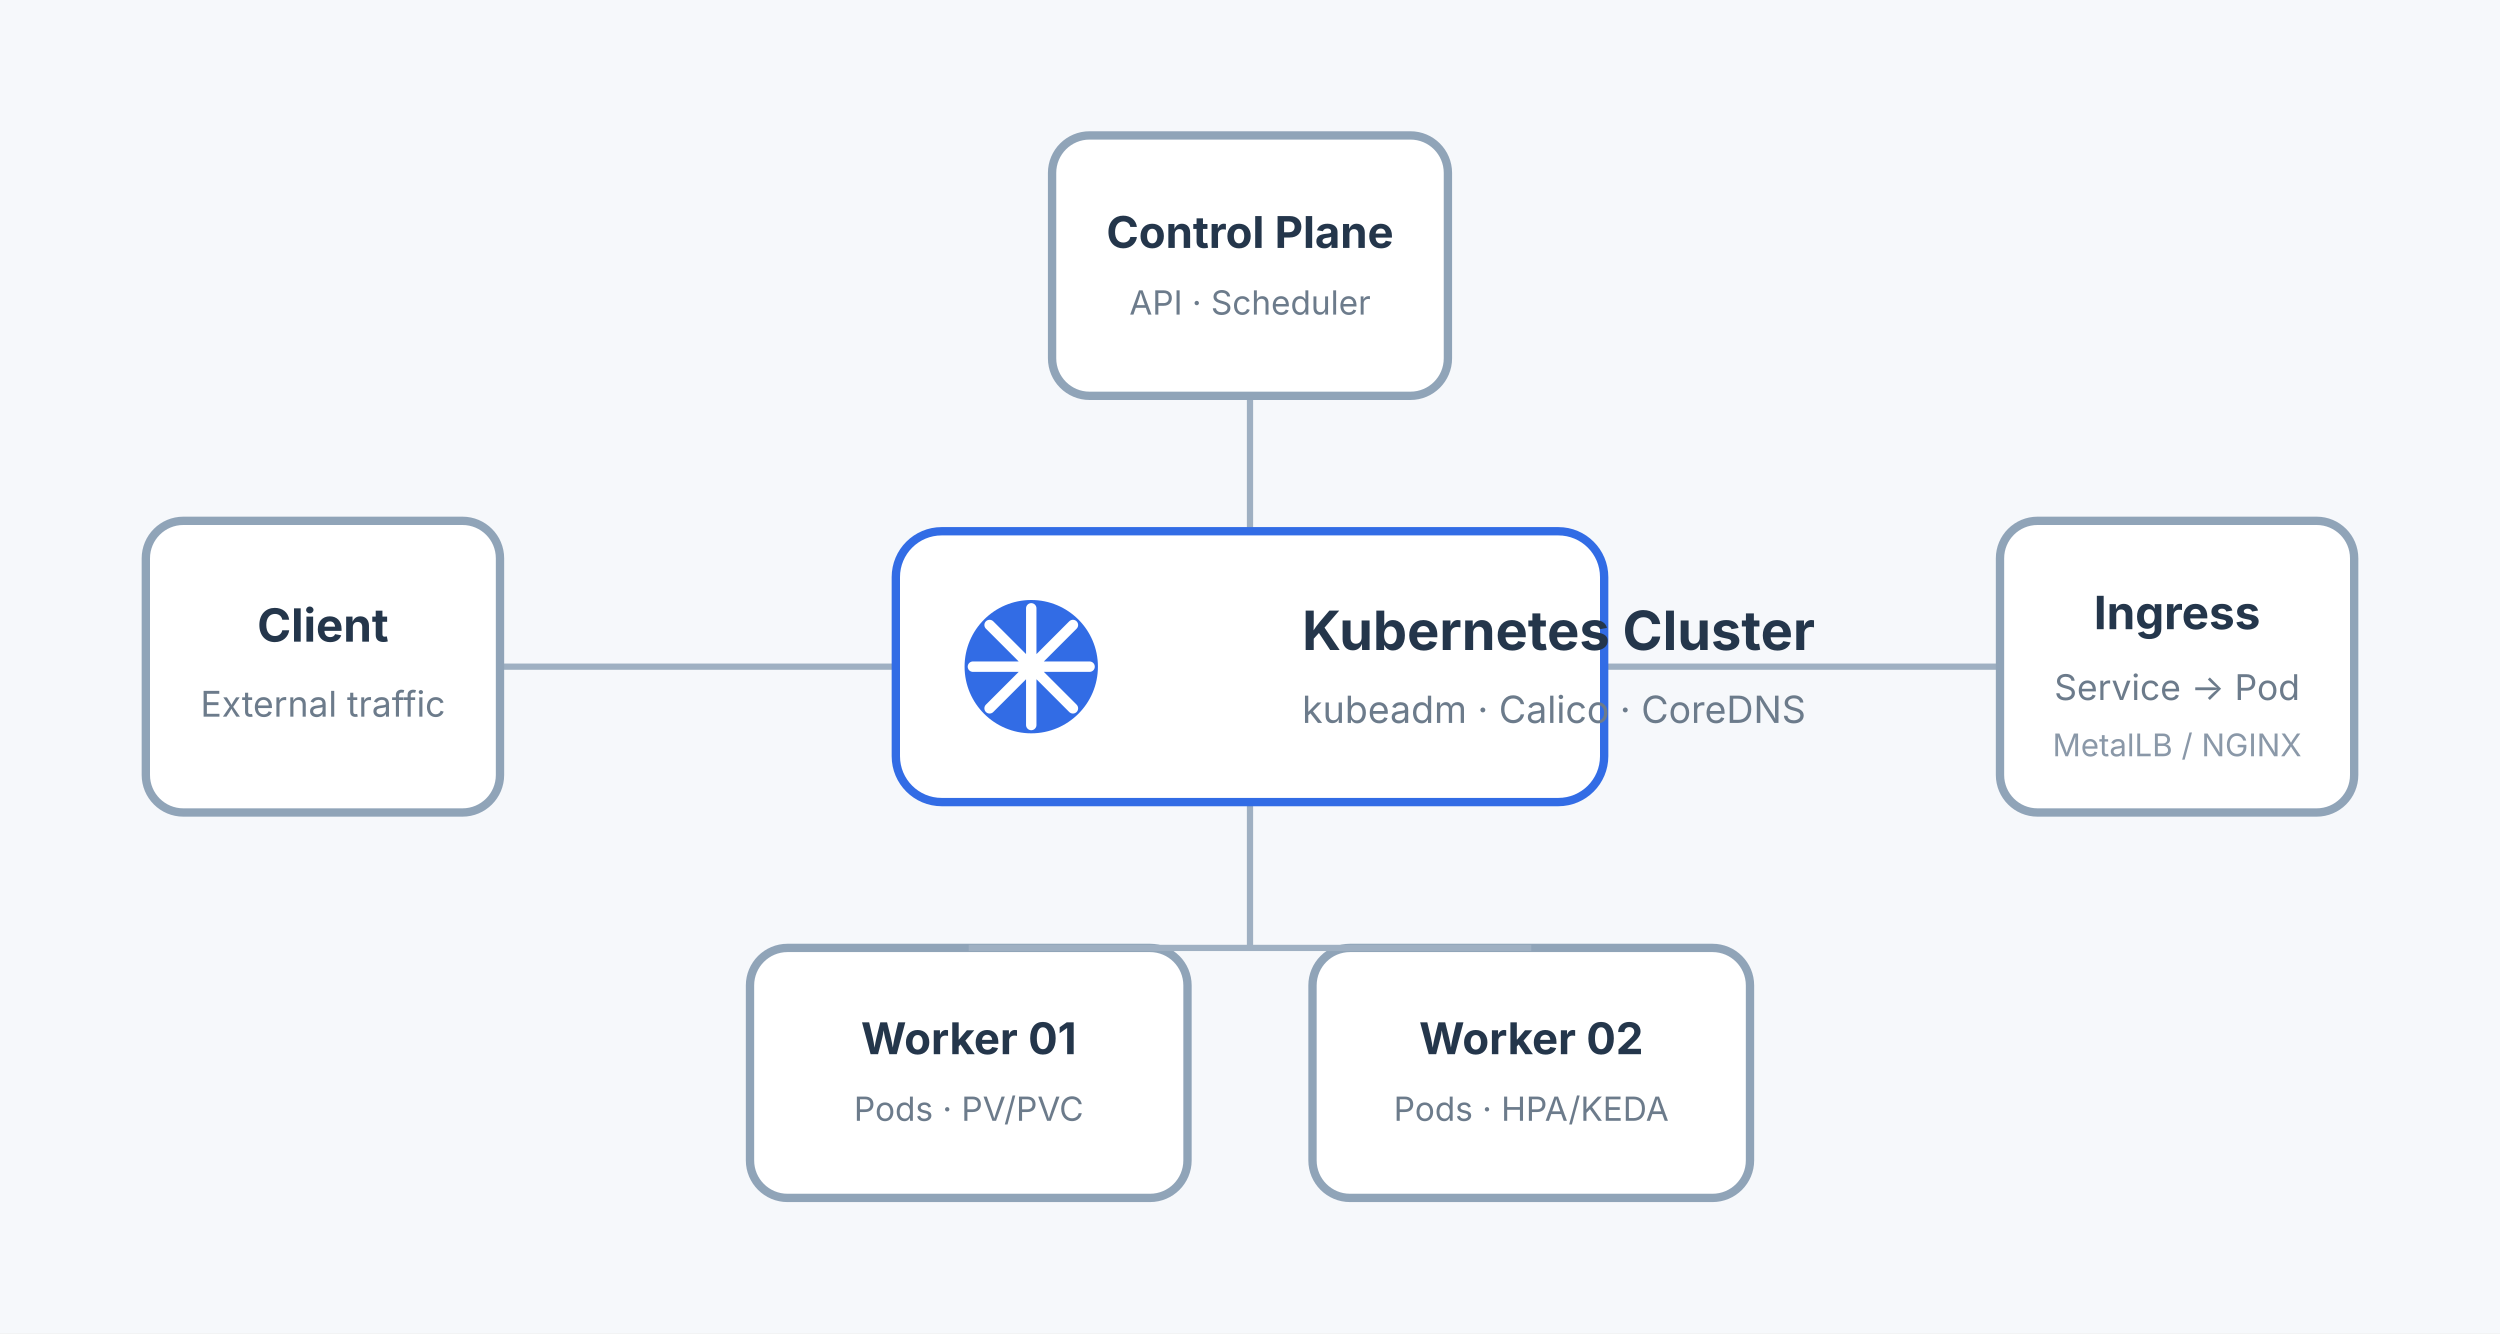
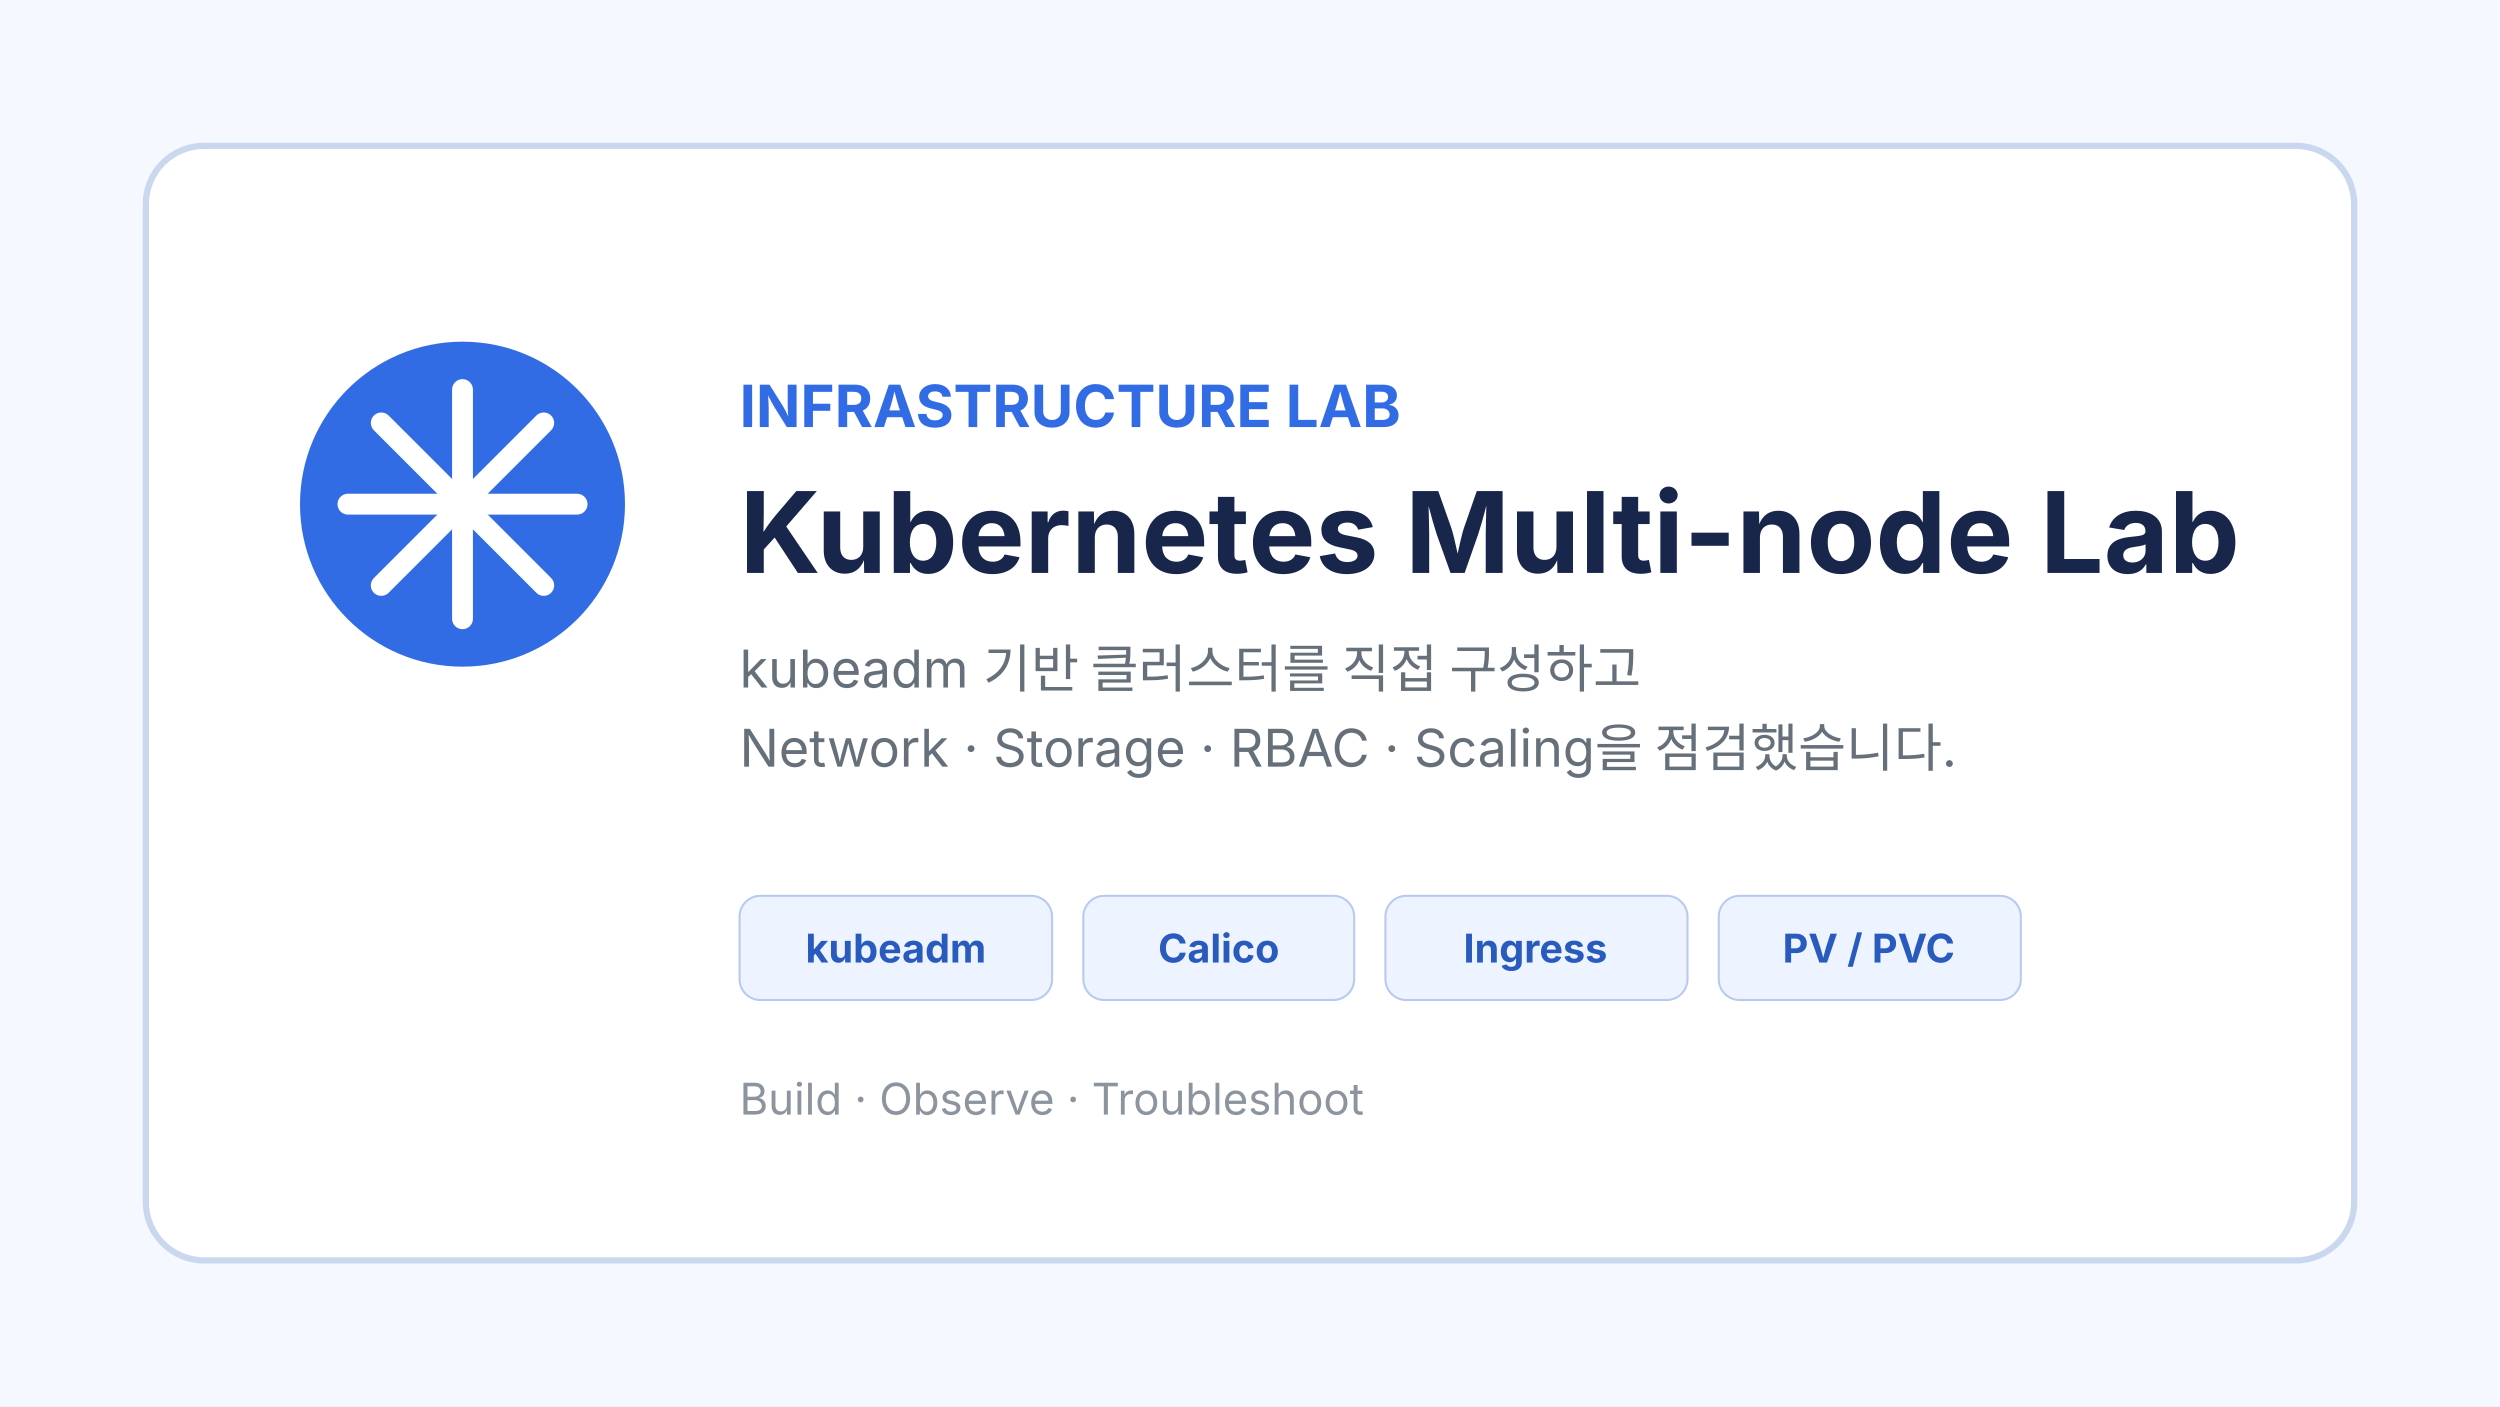
- <svg xmlns="http://www.w3.org/2000/svg" viewBox="0 0 1200 640" role="img" aria-labelledby="title desc">
-   <rect width="1200" height="640" fill="#f6f8fb" />
-   <g fill="none" stroke="#9fb0c2" stroke-width="3">
-     <path d="M240 320H430" />
-     <path d="M770 320H960" />
-     <path d="M600 190V255" />
-     <path d="M600 385V455" />
+ <svg xmlns="http://www.w3.org/2000/svg" viewBox="0 0 1200 675" role="img" aria-labelledby="title desc">
+   <rect width="1200" height="675" fill="#f5f8fe" />
+   <rect x="70" y="70" width="1060" height="535" rx="28" fill="#ffffff" stroke="#c9d7ef" stroke-width="3" />
+   <g transform="translate(130 150)">
+     <circle cx="92" cy="92" r="78" fill="#326CE5" />
+     <g stroke="#ffffff" stroke-width="10" stroke-linecap="round">
+       <path d="M92 37v110" />
+       <path d="M37 92h110" />
+       <path d="M53 53l78 78" />
+       <path d="M131 53l-78 78" />
+     </g>
  </g>
-   <g font-family="Inter, Pretendard, Arial, sans-serif">
-     <rect x="70" y="250" width="170" height="140" rx="18" fill="#ffffff" stroke="#90a4b8" stroke-width="4" />
-     <text x="155" y="308" text-anchor="middle" font-size="22" font-weight="700" fill="#24364b">Client</text>
-     <text x="155" y="344" text-anchor="middle" font-size="17" fill="#6c7b8b">External traffic</text>
-     <rect x="430" y="255" width="340" height="130" rx="22" fill="#ffffff" stroke="#326ce5" stroke-width="4" />
-     <circle cx="495" cy="320" r="32" fill="#326ce5" />
-     <path d="M495 292v56M467 320h56M475 300l40 40M515 300l-40 40" stroke="#fff" stroke-width="5" stroke-linecap="round" />
-     <text x="625" y="312" font-size="26" font-weight="750" fill="#24364b">Kubernetes Cluster</text>
-     <text x="625" y="347" font-size="18" fill="#6c7b8b">kubeadm · Calico · CoreDNS</text>
-     <rect x="960" y="250" width="170" height="140" rx="18" fill="#ffffff" stroke="#90a4b8" stroke-width="4" />
-     <text x="1045" y="302" text-anchor="middle" font-size="22" font-weight="700" fill="#24364b">Ingress</text>
-     <text x="1045" y="336" text-anchor="middle" font-size="17" fill="#6c7b8b">Service → Pod</text>
-     <text x="1045" y="363" text-anchor="middle" font-size="15" fill="#8a98a8">MetalLB / NGINX</text>
-     <rect x="505" y="65" width="190" height="125" rx="18" fill="#ffffff" stroke="#90a4b8" stroke-width="4" />
-     <text x="600" y="119" text-anchor="middle" font-size="21" font-weight="700" fill="#24364b">Control Plane</text>
-     <text x="600" y="151" text-anchor="middle" font-size="16" fill="#6c7b8b">API · Scheduler</text>
-     <rect x="360" y="455" width="210" height="120" rx="18" fill="#ffffff" stroke="#90a4b8" stroke-width="4" />
-     <rect x="630" y="455" width="210" height="120" rx="18" fill="#ffffff" stroke="#90a4b8" stroke-width="4" />
-     <text x="465" y="506" text-anchor="middle" font-size="21" font-weight="700" fill="#24364b">Worker 01</text>
-     <text x="465" y="538" text-anchor="middle" font-size="16" fill="#6c7b8b">Pods · PV/PVC</text>
-     <text x="735" y="506" text-anchor="middle" font-size="21" font-weight="700" fill="#24364b">Worker 02</text>
-     <text x="735" y="538" text-anchor="middle" font-size="16" fill="#6c7b8b">Pods · HPA/KEDA</text>
-     <path d="M600 455H465M600 455H735" fill="none" stroke="#9fb0c2" stroke-width="3" />
+   <g font-family="Inter, Pretendard, Arial, sans-serif" fill="#17264A">
+     <text x="355" y="205" font-size="28" font-weight="700" fill="#326CE5">INFRASTRUCTURE LAB</text>
+     <text x="355" y="275" font-size="54" font-weight="750">Kubernetes Multi-node Lab</text>
+     <text x="355" y="330" font-size="25" fill="#66707A">kubeadm 기반 클러스터를 직접 구성하고</text>
+     <text x="355" y="368" font-size="25" fill="#66707A">Network · Storage · RBAC · Scaling을 점검했습니다.</text>
  </g>
+   <g font-family="Inter, Pretendard, Arial, sans-serif" font-size="19" font-weight="700">
+     <rect x="355" y="430" width="150" height="50" rx="10" fill="#EEF4FF" stroke="#B8CAF0" />
+     <text x="430" y="462" text-anchor="middle" fill="#285BBD">kubeadm</text>
+     <rect x="520" y="430" width="130" height="50" rx="10" fill="#EEF4FF" stroke="#B8CAF0" />
+     <text x="585" y="462" text-anchor="middle" fill="#285BBD">Calico</text>
+     <rect x="665" y="430" width="145" height="50" rx="10" fill="#EEF4FF" stroke="#B8CAF0" />
+     <text x="737" y="462" text-anchor="middle" fill="#285BBD">Ingress</text>
+     <rect x="825" y="430" width="145" height="50" rx="10" fill="#EEF4FF" stroke="#B8CAF0" />
+     <text x="897" y="462" text-anchor="middle" fill="#285BBD">PV / PVC</text>
+   </g>
+   <text x="355" y="535" font-family="Inter, Pretendard, Arial, sans-serif" font-size="21" fill="#8C959F">Build · Observe · Troubleshoot</text>
</svg>
